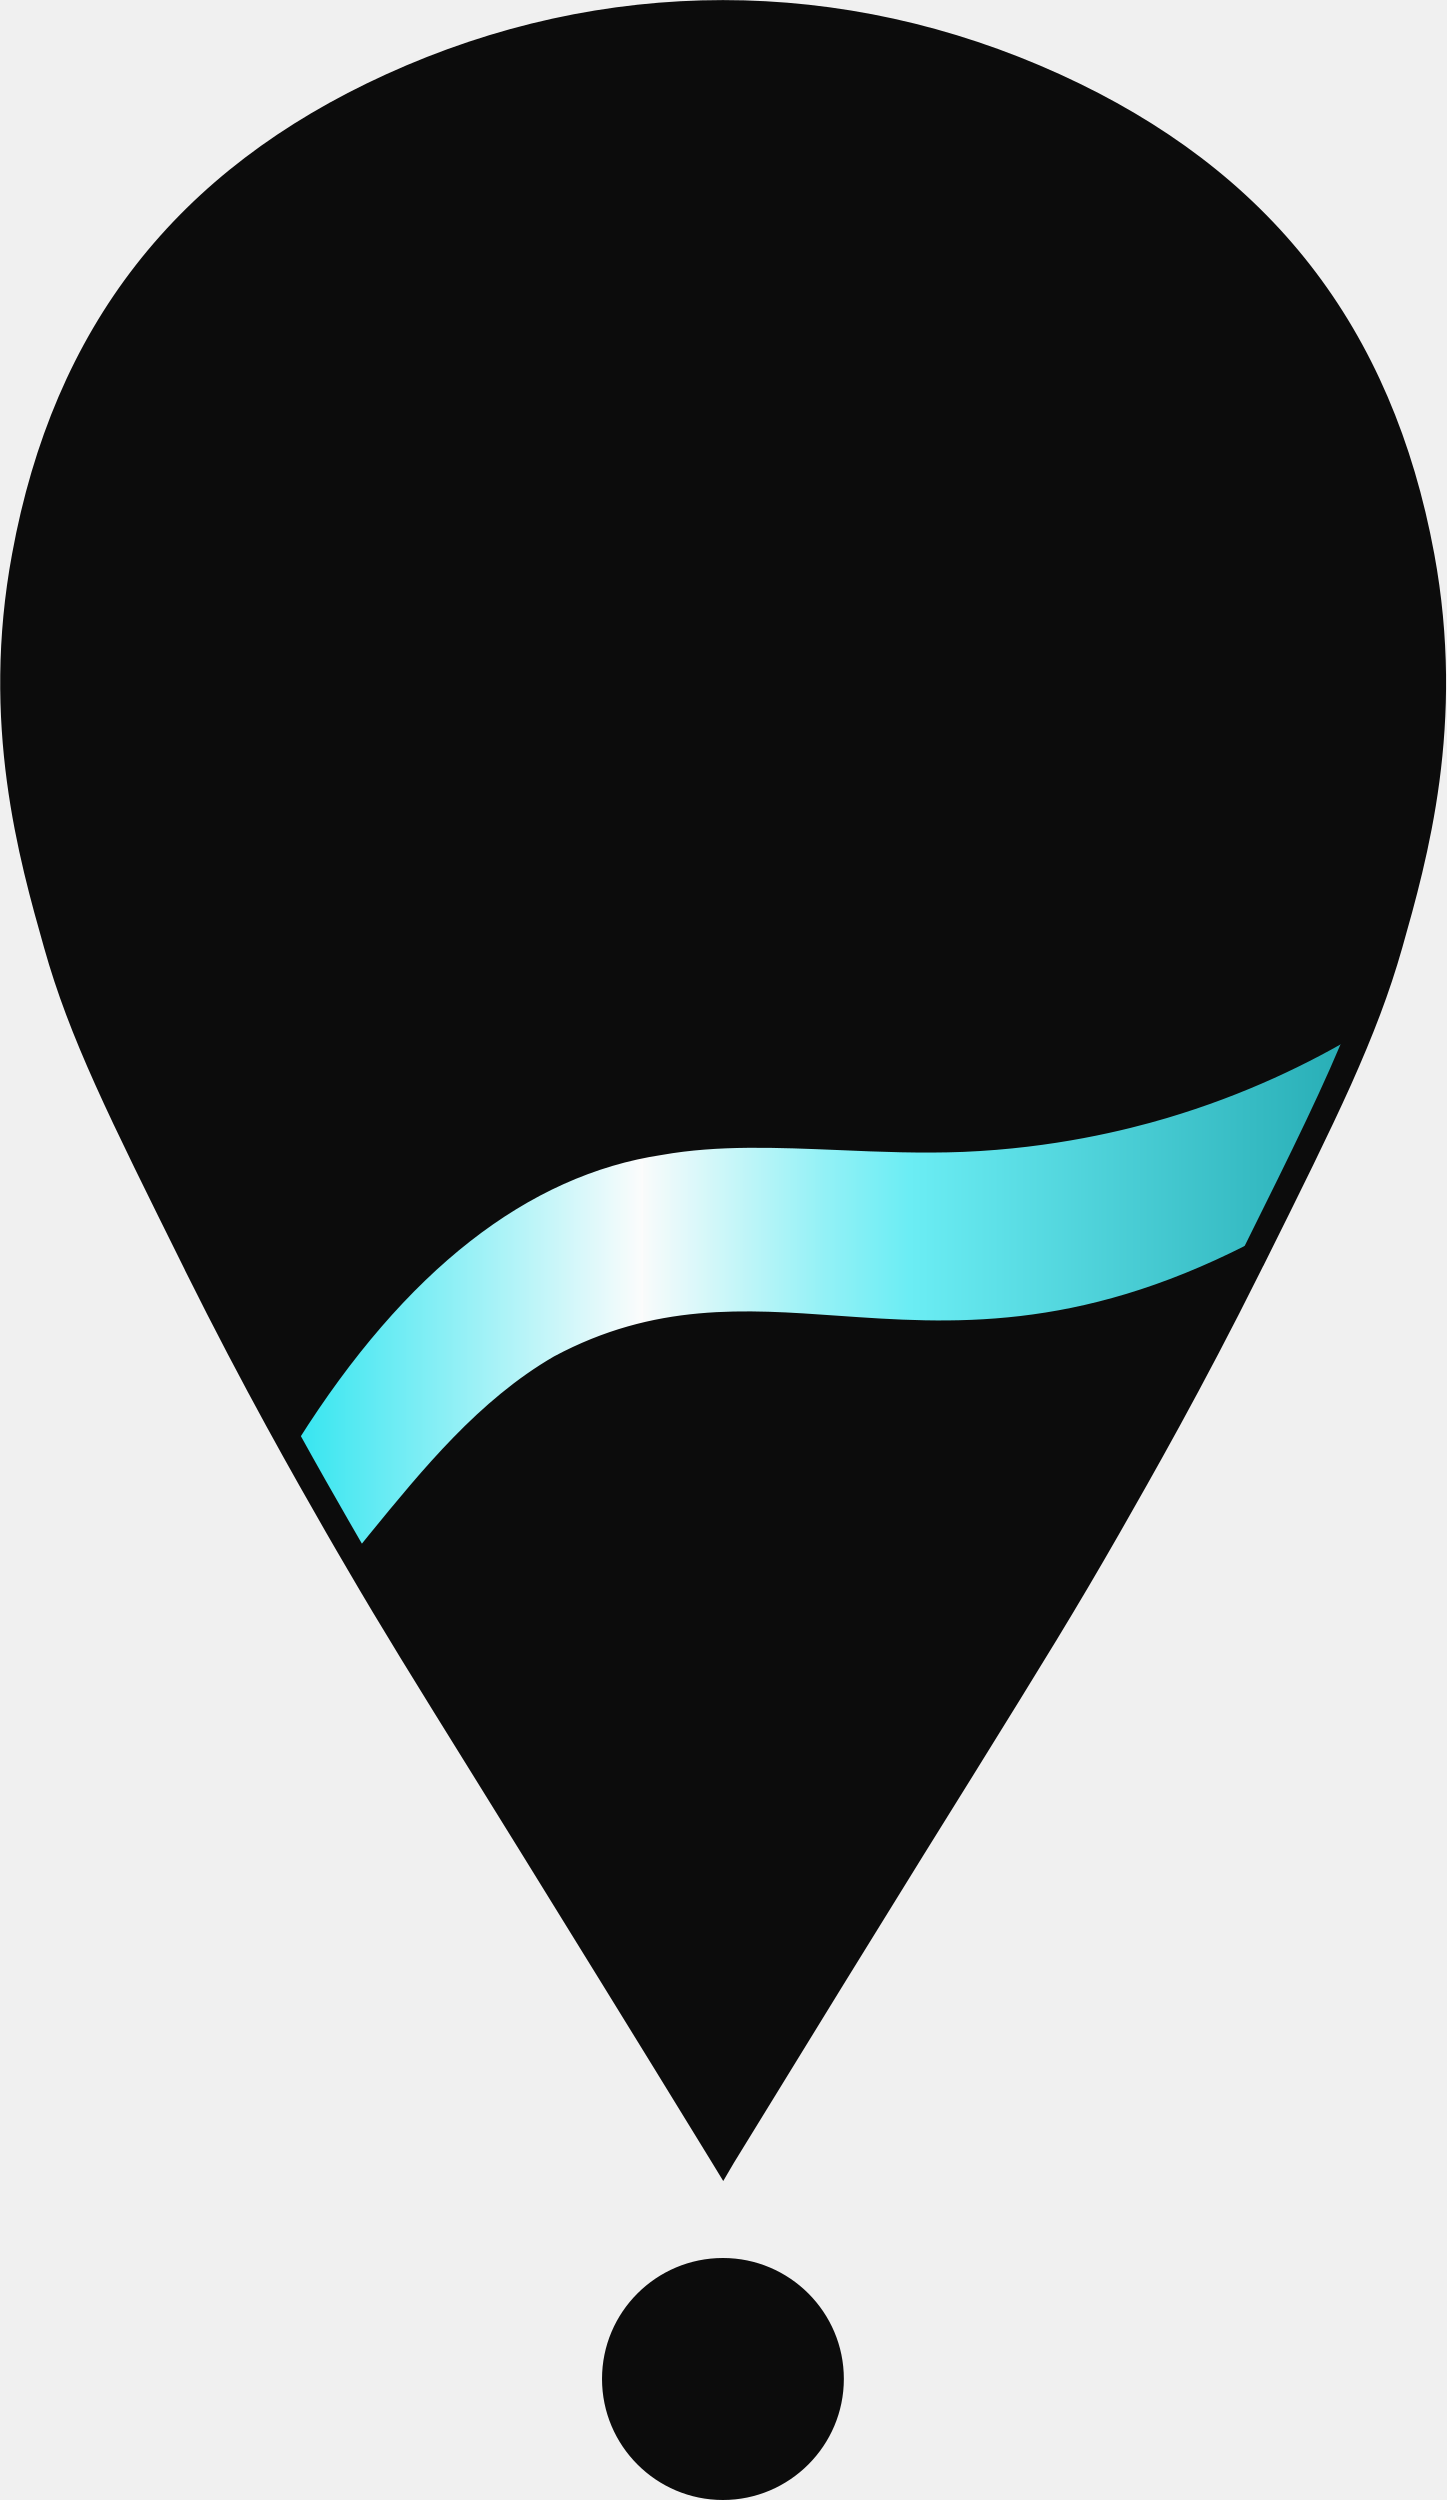
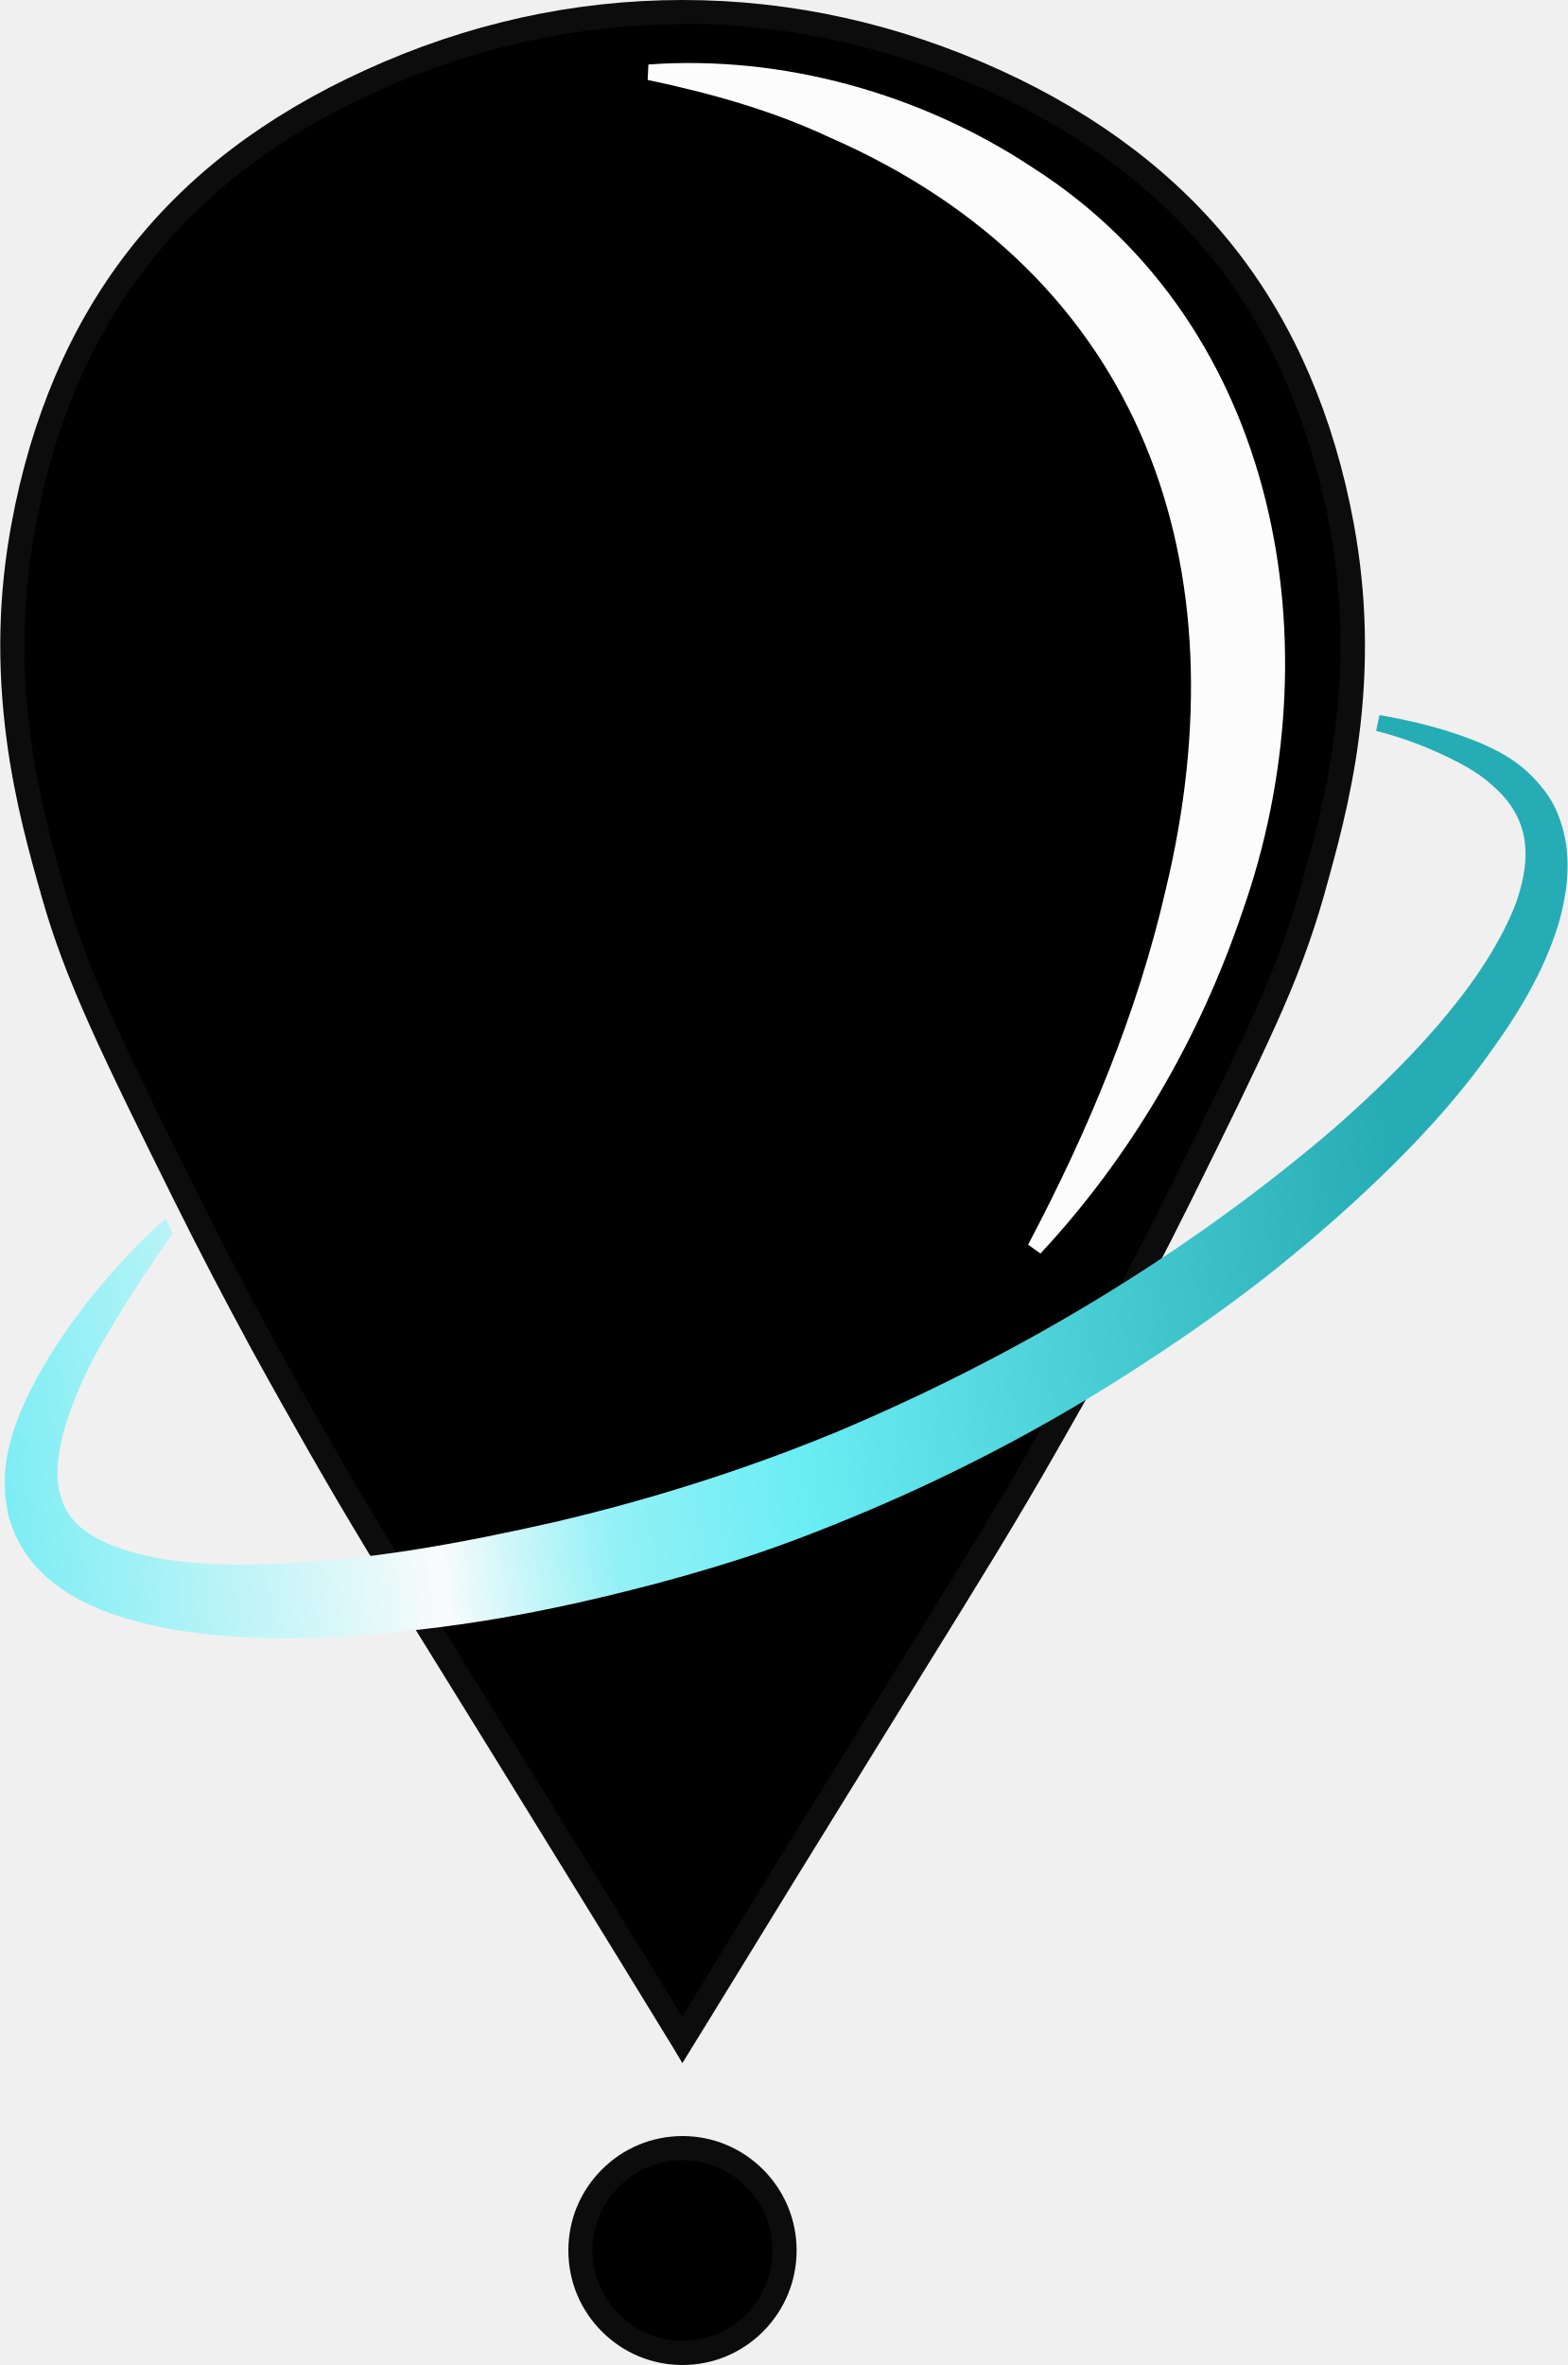
- <svg xmlns="http://www.w3.org/2000/svg" xmlns:xlink="http://www.w3.org/1999/xlink" id="Layer_2" data-name="Layer 2" viewBox="0 0 89.33 154.44">
+ <svg xmlns="http://www.w3.org/2000/svg" width="242" height="365" viewBox="0 0 242 365" fill="none">
+   <g clip-path="url(#clip0_55_632)">
+     <path d="M116.967 335.694C119.939 338.672 121.778 342.784 121.778 347.346C121.778 351.907 119.939 356.019 116.967 358.997C113.995 361.975 109.891 363.818 105.338 363.818C100.786 363.818 96.706 361.975 93.71 358.997C90.715 356.019 88.898 351.907 88.898 347.346C88.898 342.784 90.738 338.696 93.71 335.694C96.682 332.693 100.786 330.873 105.338 330.873C109.891 330.873 113.971 332.716 116.967 335.694ZM120.434 347.322C120.434 343.162 118.759 339.381 116.023 336.639C113.287 333.898 109.513 332.196 105.362 332.196C101.211 332.196 97.437 333.898 94.701 336.639C91.965 339.381 90.266 343.162 90.266 347.322C90.266 351.481 91.965 355.263 94.701 358.004C97.437 360.746 101.211 362.448 105.362 362.448C109.513 362.448 113.287 360.746 116.023 358.004C118.759 355.263 120.434 351.481 120.434 347.322Z" fill="white" />
+     <path d="M116.023 336.663C118.759 339.405 120.434 343.186 120.434 347.346C120.434 351.505 118.759 355.287 116.023 358.028C113.287 360.77 109.513 362.471 105.362 362.471C101.211 362.471 97.437 360.77 94.701 358.028C91.965 355.287 90.266 351.505 90.266 347.346C90.266 343.186 91.965 339.405 94.701 336.663C97.437 333.922 101.211 332.22 105.362 332.22C109.513 332.22 113.287 333.922 116.023 336.663Z" fill="black" />
+     <path d="M105.362 365C100.668 365 96.234 363.157 92.908 359.824C89.582 356.492 87.743 352.049 87.743 347.322C87.743 342.595 89.582 338.176 92.908 334.843C96.234 331.511 100.668 329.667 105.362 329.667C110.056 329.667 114.49 331.511 117.816 334.843C121.142 338.176 122.981 342.619 122.981 347.322C122.981 352.025 121.142 356.468 117.816 359.824C114.49 363.157 110.056 365 105.362 365ZM105.362 332.031C101.281 332.031 97.46 333.614 94.583 336.521C91.705 339.405 90.101 343.257 90.101 347.322C90.101 351.387 91.682 355.239 94.583 358.146C97.46 361.029 101.305 362.637 105.362 362.637C109.419 362.637 113.264 361.053 116.141 358.146C119.019 355.263 120.623 351.411 120.623 347.322C120.623 343.233 119.042 339.405 116.141 336.521C113.264 333.638 109.419 332.031 105.362 332.031Z" fill="#0C0C0C" />
+     <path d="M105.362 363.629C101.046 363.629 96.965 361.928 93.875 358.855C90.809 355.783 89.111 351.694 89.111 347.346C89.111 342.997 90.809 338.908 93.875 335.836C96.942 332.764 101.022 331.062 105.362 331.062C109.702 331.062 113.782 332.764 116.872 335.836C119.939 338.908 121.637 342.997 121.637 347.346C121.637 351.694 119.939 355.783 116.872 358.855C113.806 361.928 109.702 363.629 105.362 363.629ZM105.362 333.402C101.659 333.402 98.168 334.843 95.55 337.49C92.908 340.114 91.469 343.611 91.469 347.322C91.469 351.032 92.908 354.53 95.55 357.177C98.192 359.824 101.659 361.266 105.362 361.266C109.065 361.266 112.556 359.824 115.198 357.177C117.816 354.554 119.255 351.056 119.255 347.322C119.255 343.588 117.816 340.114 115.198 337.49C112.556 334.843 109.065 333.402 105.362 333.402Z" fill="#0C0C0C" />
+     <path d="M207.823 81.064C210.087 93.33 209.828 104.367 208.554 113.938C207.28 123.51 204.969 131.64 203.153 138.092C202.233 141.354 201.195 144.497 199.968 147.735C198.742 150.972 197.35 154.305 195.746 157.921C192.491 165.176 188.293 173.614 182.727 184.863L182.679 184.934L182.632 185.005C178.339 193.631 174.353 201.218 170.839 207.599C167.348 214.004 164.376 219.203 162.159 223.103C158.88 228.846 156.144 233.478 152.913 238.819C149.681 244.137 145.955 250.163 140.671 258.695L137.11 264.462L133.548 270.228C130.458 275.239 126.496 281.644 121.826 289.206C117.179 296.769 111.825 305.49 105.881 315.156L105.598 315.629L105.291 316.102L105.008 315.629L104.725 315.156C98.829 305.561 93.498 296.84 88.828 289.277C84.181 281.691 80.195 275.262 77.082 270.228L73.543 264.509L69.982 258.766C64.698 250.234 60.948 244.184 57.717 238.866C54.485 233.525 51.749 228.869 48.447 223.126C46.23 219.227 43.234 214.004 39.744 207.623C36.253 201.218 32.243 193.631 27.974 185.029L27.927 184.934L27.88 184.863C22.313 173.637 18.138 165.2 14.883 157.944C11.628 150.689 9.317 144.615 7.477 138.116C5.637 131.64 3.349 123.534 2.076 113.962C0.802 104.39 0.542 93.353 2.807 81.087C5.826 64.733 11.723 50.883 20.662 39.421C29.601 27.959 41.56 18.86 56.679 11.959C72.411 4.774 88.875 1.182 105.362 1.182C121.849 1.182 138.313 4.774 153.998 11.935C169.093 18.836 181.052 27.935 189.991 39.397C198.931 50.86 204.827 64.709 207.846 81.064H207.823ZM207.21 113.797C208.46 104.319 208.719 93.424 206.478 81.3C203.506 65.182 197.681 51.545 188.883 40.248C180.085 28.951 168.291 19.994 153.408 13.188C145.648 9.643 137.699 6.996 129.656 5.223C121.613 3.45 113.476 2.552 105.338 2.552C97.201 2.552 89.064 3.45 81.02 5.223C72.977 6.996 65.029 9.643 57.292 13.188C42.409 19.994 30.616 28.951 21.818 40.248C13.02 51.545 7.194 65.182 4.222 81.3C1.981 93.424 2.217 104.319 3.491 113.797C4.741 123.274 7.029 131.309 8.821 137.738C10.661 144.19 12.949 150.216 16.204 157.425C19.436 164.656 23.61 173.046 29.153 184.249L29.2 184.343L29.248 184.414C33.517 193.041 37.526 200.603 40.994 206.985C44.485 213.366 47.456 218.589 49.674 222.488C52.952 228.231 55.688 232.863 58.92 238.205C62.151 243.546 65.878 249.573 71.161 258.104L74.723 263.824L78.261 269.543C81.327 274.506 85.219 280.793 89.795 288.214C94.347 295.635 99.583 304.143 105.338 313.549C111.117 304.096 116.377 295.564 120.929 288.167C125.481 280.769 129.373 274.483 132.416 269.567L135.978 263.8L139.539 258.033C144.799 249.525 148.549 243.522 151.757 238.205C154.988 232.887 157.701 228.255 160.98 222.512C163.197 218.636 166.169 213.413 169.659 207.032C173.15 200.651 177.136 193.088 181.429 184.462V184.391L181.5 184.32C187.066 173.117 191.218 164.704 194.473 157.495C197.704 150.263 200.016 144.237 201.832 137.785C202.728 134.594 203.766 130.955 204.709 126.961C205.653 122.966 206.549 118.594 207.186 113.844L207.21 113.797Z" fill="white" />
+     <path d="M206.478 81.3C208.719 93.424 208.46 104.319 207.21 113.797C206.573 118.523 205.7 122.919 204.733 126.913C203.766 130.907 202.752 134.523 201.855 137.738C200.039 144.19 197.728 150.216 194.496 157.448C191.241 164.68 187.09 173.094 181.524 184.272L181.476 184.343V184.414C177.16 193.041 173.15 200.603 169.683 206.985C166.192 213.366 163.244 218.565 161.003 222.465C157.725 228.208 154.988 232.84 151.781 238.157C148.549 243.475 144.823 249.478 139.563 257.986L136.001 263.753L132.44 269.519C129.397 274.435 125.505 280.722 120.953 288.119C116.401 295.517 111.141 304.048 105.362 313.502C99.607 304.096 94.394 295.588 89.818 288.167C85.243 280.746 81.351 274.459 78.284 269.496L74.746 263.776L71.185 258.057C65.901 249.525 62.175 243.475 58.943 238.157C55.712 232.816 52.976 228.184 49.697 222.441C47.48 218.541 44.485 213.318 41.017 206.937C37.526 200.556 33.54 192.993 29.271 184.367L29.224 184.296L29.177 184.202C23.61 172.999 19.459 164.609 16.228 157.377C12.996 150.169 10.685 144.142 8.845 137.69C7.052 131.262 4.765 123.226 3.514 113.749C2.241 104.272 2.005 93.377 4.246 81.253C7.218 65.135 13.02 51.498 21.841 40.201C30.639 28.904 42.433 19.947 57.316 13.14C65.052 9.595 73.001 6.948 81.044 5.176C89.087 3.403 97.225 2.505 105.362 2.505C113.499 2.505 121.637 3.403 129.68 5.176C137.723 6.948 145.672 9.595 153.432 13.14C168.315 19.947 180.108 28.904 188.906 40.201C197.704 51.498 203.53 65.135 206.502 81.253L206.478 81.3Z" fill="black" />
+     <path d="M105.338 318.394L103.782 315.794C97.909 306.199 92.554 297.478 87.884 289.915C83.214 282.329 79.251 275.901 76.138 270.867L67.859 257.49C63.189 249.951 59.769 244.444 56.797 239.505C53.495 234.045 50.712 229.318 47.527 223.741C45.287 219.794 42.291 214.547 38.824 208.214C34.507 200.273 30.663 192.875 27.03 185.572C21.747 174.937 17.265 165.885 13.916 158.417C10.473 150.736 8.232 144.757 6.439 138.423C4.576 131.876 2.288 123.746 1.014 114.104C-0.495 102.665 -0.259 91.794 1.769 80.851C4.812 64.355 10.897 50.175 19.837 38.688C28.941 27.013 40.876 17.914 56.278 10.871C71.987 3.663 88.521 0 105.362 0C122.203 0 138.714 3.663 154.47 10.848C169.683 17.796 181.948 27.155 190.911 38.665C199.874 50.175 205.959 64.355 209.002 80.828C211.007 91.794 211.266 102.665 209.757 114.08C208.507 123.557 206.242 131.569 204.45 138.021L204.332 138.423C203.436 141.566 202.398 144.757 201.124 148.16C199.945 151.327 198.553 154.683 196.855 158.417C193.529 165.791 189.26 174.441 183.835 185.407C179.967 193.206 175.981 200.816 171.947 208.214C168.433 214.689 165.437 219.912 163.244 223.741C160.012 229.413 157.229 234.116 153.974 239.481C150.743 244.799 147.016 250.825 141.733 259.357L134.61 270.89C131.52 275.901 127.557 282.305 122.887 289.868C119.089 296.037 114.82 302.985 110.174 310.571L105.338 318.418V318.394ZM105.362 2.363C88.875 2.363 72.671 5.956 57.245 12.999C42.173 19.876 30.545 28.739 21.676 40.106C12.831 51.451 7.076 64.922 4.057 81.253C2.076 91.935 1.84 102.571 3.326 113.749C4.576 123.226 6.864 131.262 8.68 137.714C10.449 143.953 12.643 149.838 16.039 157.401C19.365 164.822 23.846 173.85 29.012 184.296C32.715 191.741 36.559 199.115 40.852 207.032C44.296 213.366 47.291 218.589 49.485 222.417C52.74 228.113 55.5 232.816 58.802 238.252C61.774 243.168 65.194 248.698 69.864 256.214L78.143 269.614C81.256 274.648 85.219 281.076 89.889 288.663C94.441 296.037 99.654 304.521 105.362 313.857L108.169 309.295C112.815 301.709 117.085 294.76 120.882 288.592C125.529 281.029 129.491 274.624 132.605 269.614L139.728 258.081C145.011 249.573 148.738 243.546 151.946 238.228C155.201 232.887 157.937 228.208 161.168 222.559C163.338 218.731 166.334 213.508 169.848 207.055C173.881 199.705 177.82 192.095 181.618 184.485L181.736 184.249C187.114 173.401 191.383 164.775 194.685 157.425C196.336 153.714 197.728 150.405 198.883 147.309C200.134 143.977 201.171 140.857 202.02 137.761L202.138 137.359C203.931 130.978 206.148 123.061 207.398 113.749C208.884 102.594 208.648 91.959 206.667 81.229C203.695 65.135 197.775 51.285 189.048 40.083C180.203 28.715 168.574 19.852 153.503 12.975C138.053 5.908 121.849 2.34 105.362 2.34V2.363Z" fill="#0C0C0C" />
+     <path d="M105.362 315.794L104.348 314.14C98.593 304.734 93.38 296.226 88.804 288.828L70.194 258.719C64.911 250.187 61.184 244.137 57.929 238.796C54.698 233.478 51.938 228.775 48.683 223.055L48.541 222.796C46.371 218.99 43.4 213.791 40.003 207.528C35.828 199.894 31.984 192.497 28.233 184.934L28.115 184.698C22.714 173.85 18.445 165.224 15.166 157.897C11.746 150.263 9.505 144.331 7.736 138.045L7.642 137.761C5.85 131.356 3.609 123.368 2.359 113.962C0.849 102.689 1.085 91.935 3.09 81.087C6.085 64.851 12.076 50.86 20.898 39.516C29.861 28.03 41.607 19.049 56.821 12.1C64.581 8.555 72.647 5.837 80.785 4.065C96.965 0.496 113.759 0.496 129.916 4.065C138.053 5.861 146.12 8.555 153.904 12.1C169.117 19.049 180.863 28.006 189.826 39.516C198.671 50.883 204.662 64.875 207.634 81.087C209.639 91.888 209.875 102.641 208.365 113.962C207.799 118.192 206.997 122.541 205.865 127.197C204.898 131.215 203.884 134.854 202.964 138.068C201.195 144.308 198.978 150.24 195.534 157.921C192.374 164.94 188.529 172.763 182.538 184.792C178.693 192.521 174.849 199.918 170.674 207.552C167.159 213.98 164.187 219.203 161.994 223.055C158.88 228.515 156.191 233.076 152.748 238.772C149.776 243.664 146.403 249.147 141.756 256.615L133.383 270.158C130.34 275.073 126.472 281.36 121.896 288.757C117.344 296.155 112.084 304.687 106.305 314.14L105.291 315.794H105.362ZM105.362 3.734C97.319 3.734 89.229 4.632 81.303 6.381C73.308 8.13 65.406 10.777 57.811 14.275C42.952 21.058 31.488 29.802 22.785 40.981C14.058 52.16 8.397 65.442 5.425 81.537C3.467 92.148 3.231 102.641 4.717 113.655C5.944 122.896 8.161 130.789 9.93 137.123L10.001 137.407C11.746 143.575 13.94 149.413 17.313 156.928C20.568 164.207 24.837 172.81 30.238 183.705C34.059 191.41 37.904 198.784 42.055 206.394C45.452 212.633 48.424 217.832 50.57 221.614L50.712 221.874C53.967 227.57 56.726 232.249 59.934 237.543C63.165 242.884 66.892 248.911 72.175 257.443L90.785 287.552C95.078 294.524 99.961 302.489 105.315 311.233C110.716 302.441 115.599 294.453 119.915 287.481C124.467 280.084 128.359 273.797 131.402 268.881L139.775 255.339C144.398 247.871 147.771 242.412 150.743 237.519C154.187 231.847 156.852 227.31 159.965 221.85C162.159 218.022 165.131 212.798 168.622 206.394C172.773 198.784 176.618 191.41 180.368 183.847C186.406 171.676 190.251 163.877 193.388 156.905C196.784 149.342 198.954 143.481 200.676 137.359C201.572 134.169 202.587 130.553 203.554 126.582C204.639 121.997 205.441 117.767 206.007 113.584C207.469 102.523 207.233 92.006 205.299 81.466C202.374 65.631 196.548 51.971 187.939 40.91C179.212 29.731 167.749 20.987 152.913 14.204C145.294 10.73 137.393 8.059 129.397 6.31C121.472 4.561 113.381 3.663 105.338 3.663L105.362 3.734Z" fill="#0C0C0C" />
+     <path d="M26.629 190.417C21.605 197.484 17.926 203.487 15.402 207.883C14.978 208.615 12.737 212.491 10.779 217.951C9.553 221.33 8.798 224.804 8.892 227.901C9.01 231.02 10.072 233.454 12.006 235.322C13.987 237.212 16.959 238.512 20.143 239.481C26.653 241.348 34.083 241.655 41.418 241.395C56.231 240.97 71.185 238.181 85.879 234.849C100.621 231.375 114.962 226.837 128.878 221.118C156.64 209.466 183.057 193.726 205.959 174.134C211.597 169.171 217.045 163.948 221.904 158.323C226.739 152.721 231.056 146.624 233.745 140.125C234.995 136.887 235.75 133.507 235.443 130.388C235.16 127.244 233.721 124.385 231.244 121.998C228.65 119.492 226.338 118.145 222.187 116.231C219.852 115.167 216.574 113.844 212.446 112.804C212.611 112 212.8 111.173 212.965 110.37C214.12 110.559 227.801 112.757 234.594 118.098C237.495 120.367 239.122 122.99 239.122 122.99C240.396 124.905 241.151 127.173 241.623 129.419C242.472 133.956 241.788 138.423 240.632 142.488C238.155 150.642 233.674 157.543 228.909 163.995C224.121 170.47 218.696 176.308 212.965 181.815C207.257 187.321 201.242 192.473 195.039 197.366C188.788 202.211 182.326 206.725 175.698 211.002C162.466 219.605 148.479 227.026 133.902 233.194C126.614 236.267 119.207 239.15 111.612 241.443C104.041 243.782 96.399 245.744 88.71 247.469C80.997 249.171 73.213 250.542 65.335 251.44C57.457 252.361 49.509 252.976 41.442 252.811C33.399 252.551 25.191 251.865 16.959 248.958C12.878 247.469 8.68 245.271 5.331 241.514C3.703 239.599 2.359 237.354 1.627 234.92C1.132 233.738 1.085 232.485 0.849 231.28C0.684 230.075 0.778 228.893 0.755 227.711C1.014 223.032 2.595 218.967 4.364 215.256C6.18 211.546 8.303 208.119 10.591 204.858C11.369 203.747 13.987 200.06 17.997 195.617C20.803 192.497 23.422 189.968 25.592 188.054C25.945 188.834 26.276 189.637 26.629 190.417Z" fill="url(#paint0_linear_55_632)" />
+     <path d="M100.126 9.95C120.741 8.461 142.157 14.417 159.446 25.879C197.751 50.34 206.195 99.995 191.784 140.763C185.109 160.497 174.471 178.6 160.626 193.466L158.715 192.095C168.079 174.394 175.627 156.172 179.943 137.383C191.996 87.492 176.735 42.399 127.911 21.129C119.16 17.04 109.749 14.393 99.984 12.337L100.102 9.973L100.126 9.95Z" fill="#FCFCFC" />
+   </g>
  <defs>
-     <style>
-       .cls-1 {
-         fill: url(#linear-gradient);
-       }
- 
-       .cls-1, .cls-2, .cls-3, .cls-4, .cls-5, .cls-6, .cls-7, .cls-8, .cls-9, .cls-10, .cls-11 {
-         stroke-width: 0px;
-       }
- 
-       .cls-2 {
-         fill: url(#linear-gradient-6);
-       }
- 
-       .cls-12 {
-         fill: none;
-         stroke: #0c0c0c;
-         stroke-miterlimit: 10;
-       }
- 
-       .cls-3 {
-         fill: url(#linear-gradient-5);
-       }
- 
-       .cls-4 {
-         fill: #0c0c0c;
-       }
- 
-       .cls-5 {
-         fill: url(#linear-gradient-2);
-       }
- 
-       .cls-6 {
-         fill: url(#linear-gradient-7);
-       }
- 
-       .cls-7 {
-         fill: url(#linear-gradient-3);
-       }
- 
-       .cls-8 {
-         fill: url(#linear-gradient-9);
-       }
- 
-       .cls-9 {
-         fill: url(#linear-gradient-8);
-       }
- 
-       .cls-10 {
-         fill: url(#linear-gradient-10);
-       }
- 
-       .cls-11 {
-         fill: url(#linear-gradient-4);
-       }
-     </style>
-     <linearGradient id="linear-gradient" x1="37.69" y1="146.97" x2="51.63" y2="146.97" gradientUnits="userSpaceOnUse">
-       <stop offset="0" stop-color="#32e5f0" />
-       <stop offset=".22" stop-color="#f7fefe" />
-       <stop offset=".54" stop-color="#6bedf4" />
-       <stop offset="1" stop-color="#5febf3" />
+     <linearGradient id="paint0_linear_55_632" x1="-40.341" y1="216.312" x2="215.343" y2="183.442" gradientUnits="userSpaceOnUse">
+       <stop stop-color="#32E5F0" />
+       <stop offset="0.404" stop-color="#F9FBFB" />
+       <stop offset="0.509" stop-color="#93F1F6" />
+       <stop offset="0.624" stop-color="#6BEDF4" />
+       <stop offset="1" stop-color="#26ACB4" />
    </linearGradient>
-     <linearGradient id="linear-gradient-2" x1=".5" y1="48.57" x2="88.83" y2="48.57" xlink:href="#linear-gradient" />
-     <linearGradient id="linear-gradient-3" x1="83.83" y1="62.89" x2="84.34" y2="62.89" xlink:href="#linear-gradient" />
-     <linearGradient id="linear-gradient-4" x1="17.69" y1="75.59" x2="84.18" y2="75.59" xlink:href="#linear-gradient" />
-     <linearGradient id="linear-gradient-5" x1="18.01" y1="79.79" x2="83.83" y2="79.79" gradientUnits="userSpaceOnUse">
-       <stop offset="0" stop-color="#32e5f0" />
-       <stop offset=".33" stop-color="#fcfcfc" />
-       <stop offset=".33" stop-color="#f9fbfb" />
-       <stop offset=".5" stop-color="#93f1f6" />
-       <stop offset=".58" stop-color="#6bedf4" />
-       <stop offset="1" stop-color="#26acb4" />
-     </linearGradient>
-     <linearGradient id="linear-gradient-6" x1="21.86" y1="105.81" x2="77.62" y2="105.81" xlink:href="#linear-gradient" />
-     <linearGradient id="linear-gradient-7" x1="76.85" y1="77.73" x2="77.47" y2="77.73" xlink:href="#linear-gradient" />
-     <linearGradient id="linear-gradient-8" x1="22.28" y1="87.05" x2="77.27" y2="87.05" xlink:href="#linear-gradient" />
-     <linearGradient id="linear-gradient-9" x1="22.01" y1="96.57" x2="22.6" y2="96.57" xlink:href="#linear-gradient" />
-     <linearGradient id="linear-gradient-10" x1="17.69" y1="88.44" x2="18.01" y2="88.44" xlink:href="#linear-gradient" />
+     <clipPath id="clip0_55_632">
+       <rect width="242" height="365" fill="white" />
+     </clipPath>
  </defs>
-   <g id="Layer_2-2" data-name="Layer 2">
-     <g>
-       <g>
-         <g>
-           <path class="cls-1" d="M44.66,140c3.84,0,6.97,3.13,6.97,6.97s-3.13,6.98-6.97,6.98-6.97-3.13-6.97-6.98,3.13-6.97,6.97-6.97ZM51.06,146.97c0-3.53-2.87-6.39-6.39-6.39s-6.39,2.87-6.39,6.39,2.87,6.4,6.39,6.4,6.39-2.87,6.39-6.4Z" />
-           <path class="cls-4" d="M44.66,140.57c3.53,0,6.39,2.87,6.39,6.39s-2.87,6.4-6.39,6.4-6.39-2.87-6.39-6.4,2.87-6.39,6.39-6.39Z" />
-         </g>
-         <g>
-           <path class="cls-12" d="M44.66,153.94c-3.84,0-6.97-3.13-6.97-6.98s3.13-6.97,6.97-6.97,6.97,3.13,6.97,6.97-3.13,6.98-6.97,6.98Z" />
-           <path class="cls-12" d="M44.66,140.57c-3.53,0-6.39,2.87-6.39,6.39s2.87,6.4,6.39,6.4,6.39-2.87,6.39-6.4-2.87-6.39-6.39-6.39Z" />
-         </g>
-       </g>
-       <g>
-         <g>
-           <path class="cls-5" d="M88.11,34.3c1.92,10.39-.42,18.66-1.97,24.13-.78,2.75-1.77,5.32-3.14,8.39-1.35,3-3.08,6.49-5.37,11.09l-.16-.08c-.04-.18-.08-.36-.12-.54-.02.01-.05.02-.08.04,3.06-6.16,5.1-10.29,6.56-13.98.17-.1.34-.21.51-.31-.03-.21-.05-.42-.08-.63-.03.02-.05.03-.08.05.54-1.42,1-2.78,1.4-4.2,1.12-3.97,2.67-9.44,2.67-16.11,0-2.43-.21-5.02-.71-7.76-2.52-13.64-9.88-23.08-22.5-28.83-6.57-2.99-13.47-4.49-20.38-4.49s-13.8,1.5-20.37,4.49C11.67,11.33,4.31,20.76,1.79,34.4c-1.89,10.26.43,18.45,1.96,23.87,1.55,5.45,3.91,10.21,8.61,19.68l.04.08c1.94,3.9,3.74,7.29,5.29,10.1.1.2.2.41.3.61,0-.01.01-.02.02-.03,1.21,2.19,2.25,4.01,3.06,5.42.42.74.82,1.42,1.21,2.1-.09.11-.18.21-.27.32l-.16.09c-.42-.71-.84-1.44-1.29-2.22-1.89-3.3-5.05-8.83-8.68-16.13l-.03-.07c-4.72-9.51-7.1-14.28-8.65-19.78-1.55-5.48-3.9-13.75-1.97-24.13C3.78,20.45,11.24,10.89,24.05,5.05c13.29-6.06,27.93-6.06,41.23,0,12.81,5.84,20.27,15.4,22.83,29.25Z" />
-           <path class="cls-4" d="M87.54,34.4c.5,2.74.71,5.33.71,7.76,0,6.67-1.55,12.14-2.67,16.11-.4,1.41-.86,2.78-1.4,4.2-8.19,4.86-16.73,7.49-24.7,7.62-2.54.1-5.09,0-7.56-.11-3.92-.16-7.62-.32-11.18.31-5.95,1.04-10.1,3.94-12.33,5.53-5.89,4.19-9.12,9.28-10.72,12.32-1.55-2.81-3.35-6.21-5.29-10.1l-.04-.08c-4.71-9.47-7.07-14.23-8.61-19.68-1.53-5.42-3.86-13.61-1.96-23.87C4.31,20.76,11.67,11.33,24.29,5.57c6.56-2.99,13.47-4.49,20.37-4.49s13.81,1.5,20.38,4.49c12.63,5.75,19.98,15.18,22.5,28.83Z" />
-           <path class="cls-7" d="M84.26,62.42c.03.21.05.42.08.63-.17.1-.34.21-.51.31.12-.3.24-.6.35-.89.03-.01.05-.03.08-.05Z" />
-           <path class="cls-11" d="M84.18,62.47c-.11.3-.23.59-.35.89-3.14,1.89-7.11,3.82-11.89,5.24-2.5.74-6.93,1.84-12.45,2.07-2.55.1-5.12,0-7.6-.11-3.89-.16-7.56-.32-11.06.3-8.48,1.27-16.16,7.28-22.83,17.86-.1-.19-.21-.38-.32-.58,1.6-3.04,4.83-8.13,10.72-12.32,2.23-1.59,6.39-4.49,12.33-5.53,3.56-.63,7.26-.47,11.18-.31,2.47.1,5.02.21,7.56.11,7.97-.13,16.5-2.76,24.7-7.62Z" />
-           <path class="cls-3" d="M83.83,63.36c-1.46,3.69-3.51,7.82-6.56,13.98-10.77,5.48-18.63,4.93-25.56,4.45-5.76-.41-11.2-.79-17.26,2.45-4.53,2.63-7.95,6.82-11.26,10.87-.3.37-.6.75-.91,1.11-.39-.67-.79-1.36-1.21-2.1-.81-1.41-1.85-3.22-3.06-5.42,6.67-10.58,14.35-16.59,22.83-17.86,3.5-.61,7.17-.46,11.06-.3,2.48.1,5.05.21,7.6.11,5.52-.23,9.95-1.33,12.45-2.07,4.78-1.42,8.75-3.35,11.89-5.24Z" />
-           <path class="cls-2" d="M77.62,77.92c-.05.1-.1.2-.15.3l-.03.06c-3.64,7.31-6.8,12.83-8.68,16.13-2.78,4.86-4.63,7.84-9.1,15.05l-3.03,4.87c-2.63,4.24-6.7,10.83-11.72,19.02l-.24.41-.25-.41c-4.98-8.13-9.08-14.74-11.72-19.02l-3-4.84c-3.77-6.07-5.68-9.15-7.84-12.86l.16-.09.45.37c.05-.05.09-.11.13-.16,2.06,3.53,3.97,6.61,7.59,12.44l3,4.85c2.6,4.2,6.6,10.66,11.48,18.61,4.91-8,8.89-14.44,11.47-18.61l3.03-4.88c4.47-7.2,6.32-10.18,9.09-15.03,1.87-3.27,4.99-8.74,8.59-15.96.21-.11.42-.22.61-.32l.16.08Z" />
-           <path class="cls-6" d="M77.34,77.3c.04.18.08.36.12.54-.2.1-.4.21-.61.32l.07-.14.03-.06.31-.63s.05-.03.08-.04Z" />
-           <path class="cls-9" d="M77.27,77.34l-.31.63-.03.06-.07.14c-2.65,1.39-6.56,3.06-11.49,3.88-4.76.79-6.32.83-13.69.31-5.92-.42-11.03-.78-16.94,2.38-4.43,2.58-7.82,6.72-11.09,10.73-.35.43-.7.85-1.04,1.28-.11-.17-.21-.35-.32-.53.31-.36.61-.74.91-1.11,3.31-4.05,6.73-8.24,11.26-10.87,6.06-3.24,11.5-2.86,17.26-2.45,6.93.49,14.79,1.04,25.56-4.45Z" />
-           <path class="cls-4" d="M65.36,82.05c4.93-.82,8.84-2.5,11.49-3.88-3.6,7.22-6.72,12.69-8.59,15.96-2.78,4.85-4.63,7.83-9.09,15.03l-3.03,4.88c-2.58,4.17-6.56,10.61-11.47,18.61-4.88-7.95-8.88-14.41-11.48-18.61l-3-4.85c-3.62-5.84-5.53-8.91-7.59-12.44.34-.43.69-.85,1.04-1.28,3.28-4.01,6.66-8.16,11.09-10.73,5.9-3.16,11.02-2.8,16.94-2.38,7.38.52,8.93.47,13.69-.31Z" />
-           <path class="cls-8" d="M22.6,96.76c-.05.05-.09.11-.13.16l-.45-.37c.09-.11.18-.21.27-.32.1.18.21.36.32.53Z" />
-           <path class="cls-10" d="M18.01,88.71s-.01.02-.02.03c-.1-.2-.2-.41-.3-.61.11.2.22.39.32.58Z" />
-         </g>
-         <g>
-           <path class="cls-12" d="M77.62,77.92c-.05.1-.1.2-.15.3l-.03.06c-3.64,7.31-6.8,12.83-8.68,16.13-2.78,4.86-4.63,7.84-9.1,15.05l-3.03,4.87c-2.63,4.24-6.7,10.83-11.72,19.02l-.24.41-.25-.41c-4.98-8.13-9.08-14.74-11.72-19.02l-3-4.84c-3.77-6.07-5.68-9.15-7.84-12.86-.42-.71-.84-1.44-1.29-2.22-1.89-3.3-5.05-8.83-8.68-16.13l-.03-.07c-4.72-9.51-7.1-14.28-8.65-19.78-1.55-5.48-3.9-13.75-1.97-24.13C3.78,20.45,11.24,10.89,24.05,5.05c13.29-6.06,27.93-6.06,41.23,0,12.81,5.84,20.27,15.4,22.83,29.25,1.92,10.39-.42,18.66-1.97,24.13-.78,2.75-1.77,5.32-3.14,8.39-1.35,3-3.08,6.49-5.37,11.09Z" />
-           <path class="cls-12" d="M84.18,62.47c.54-1.42,1-2.78,1.4-4.2,1.12-3.97,2.67-9.44,2.67-16.11,0-2.43-.21-5.02-.71-7.76-2.52-13.64-9.88-23.08-22.5-28.83-6.57-2.99-13.47-4.49-20.38-4.49s-13.8,1.5-20.37,4.49C11.67,11.33,4.31,20.76,1.79,34.4c-1.89,10.26.43,18.45,1.96,23.87,1.55,5.45,3.91,10.21,8.61,19.68l.04.08c1.94,3.9,3.74,7.29,5.29,10.1.11.2.22.39.32.58,1.21,2.19,2.25,4.01,3.06,5.42.42.74.82,1.42,1.21,2.1.1.18.21.36.32.53,2.06,3.53,3.97,6.61,7.59,12.44l3,4.85c2.6,4.2,6.6,10.66,11.48,18.61,4.91-8,8.89-14.44,11.47-18.61l3.03-4.88c4.47-7.2,6.32-10.18,9.09-15.03,1.87-3.27,4.99-8.74,8.59-15.96l.07-.14.03-.06.31-.63c3.06-6.16,5.1-10.29,6.56-13.98.12-.3.24-.6.35-.89Z" />
-           <path class="cls-12" d="M17.69,88.13c1.6-3.04,4.83-8.13,10.72-12.32,2.23-1.59,6.39-4.49,12.33-5.53,3.56-.63,7.26-.47,11.18-.31,2.47.1,5.02.21,7.56.11,7.97-.13,16.5-2.76,24.7-7.62.03-.01.05-.03.08-.05.03.21.05.42.08.63-.17.1-.34.21-.51.31-3.14,1.89-7.11,3.82-11.89,5.24-2.5.74-6.93,1.84-12.45,2.07-2.55.1-5.12,0-7.6-.11-3.89-.16-7.56-.32-11.06.3-8.48,1.27-16.16,7.28-22.83,17.86,0,.01-.01.02-.02.03-.1-.2-.2-.41-.3-.61Z" />
-           <path class="cls-12" d="M77.47,77.84c-.2.1-.4.21-.61.32-2.65,1.39-6.56,3.06-11.49,3.88-4.76.79-6.32.83-13.69.31-5.92-.42-11.03-.78-16.94,2.38-4.43,2.58-7.82,6.72-11.09,10.73-.35.43-.7.85-1.04,1.28-.05.05-.09.11-.13.16l-.45-.37c.09-.11.18-.21.27-.32.31-.36.61-.74.91-1.11,3.31-4.05,6.73-8.24,11.26-10.87,6.06-3.24,11.5-2.86,17.26-2.45,6.93.49,14.79,1.04,25.56-4.45.02-.02.05-.03.08-.04.04.18.08.36.12.54Z" />
-         </g>
-       </g>
-     </g>
-   </g>
</svg>
